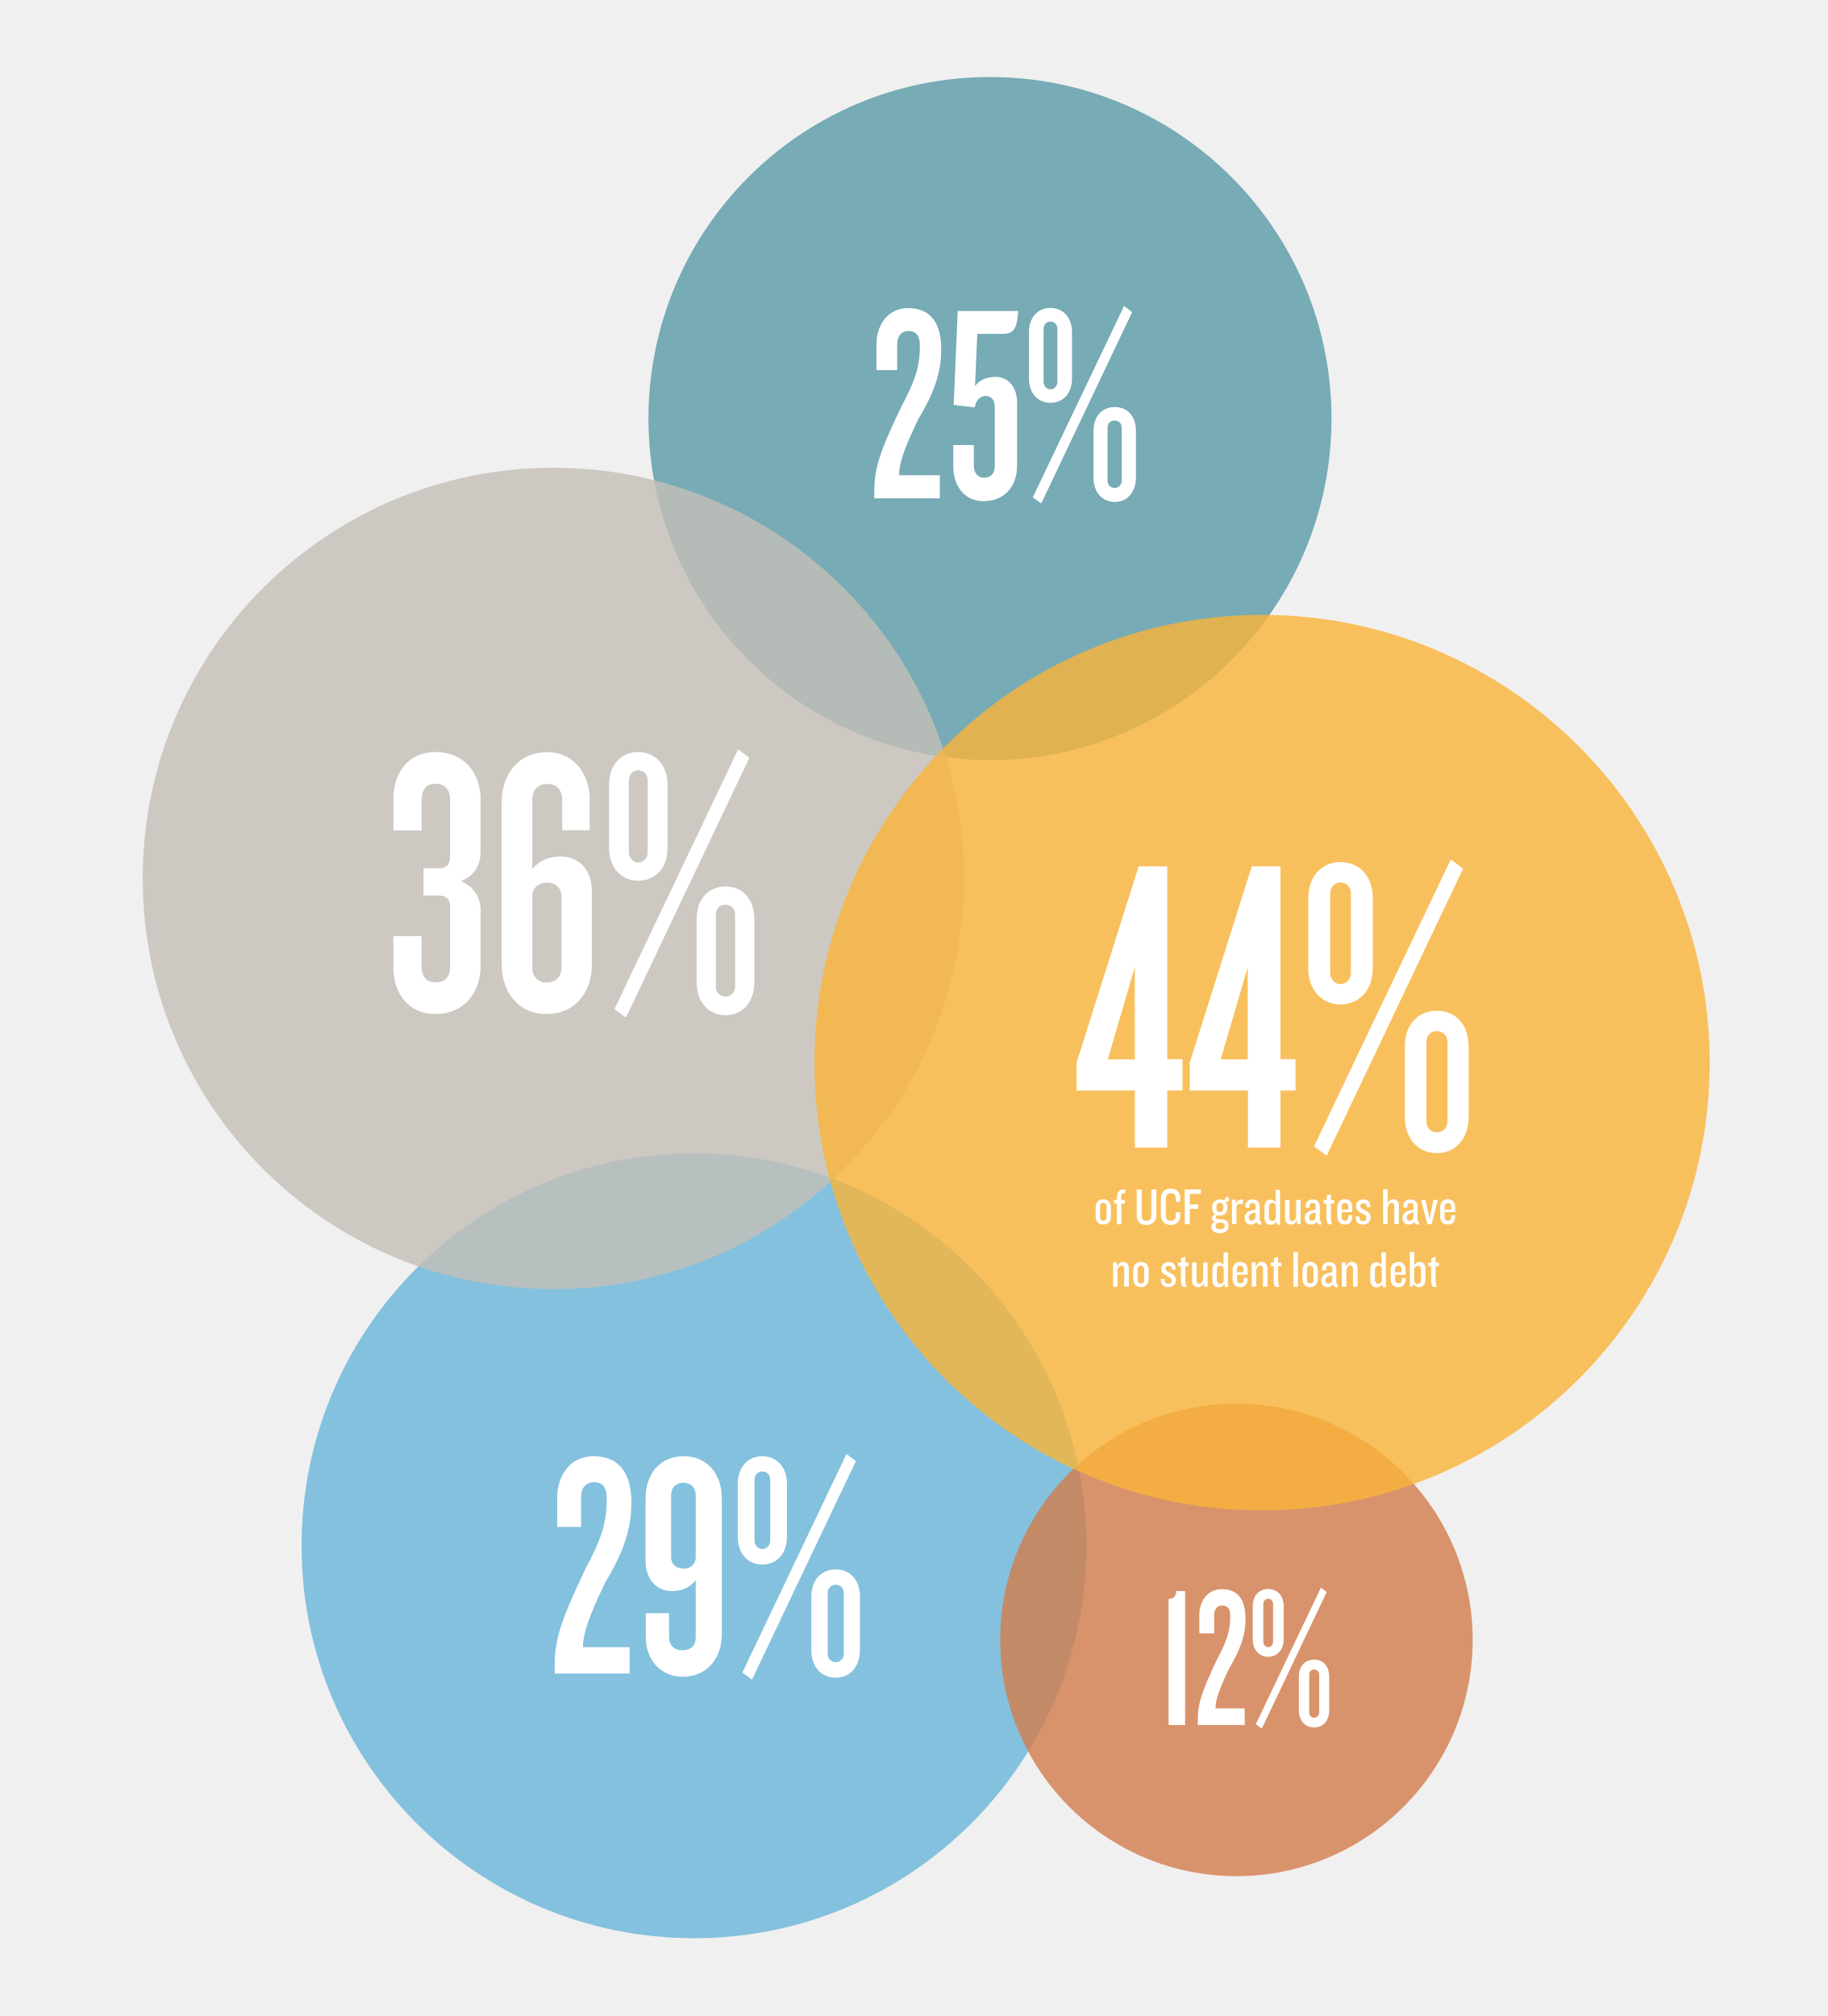
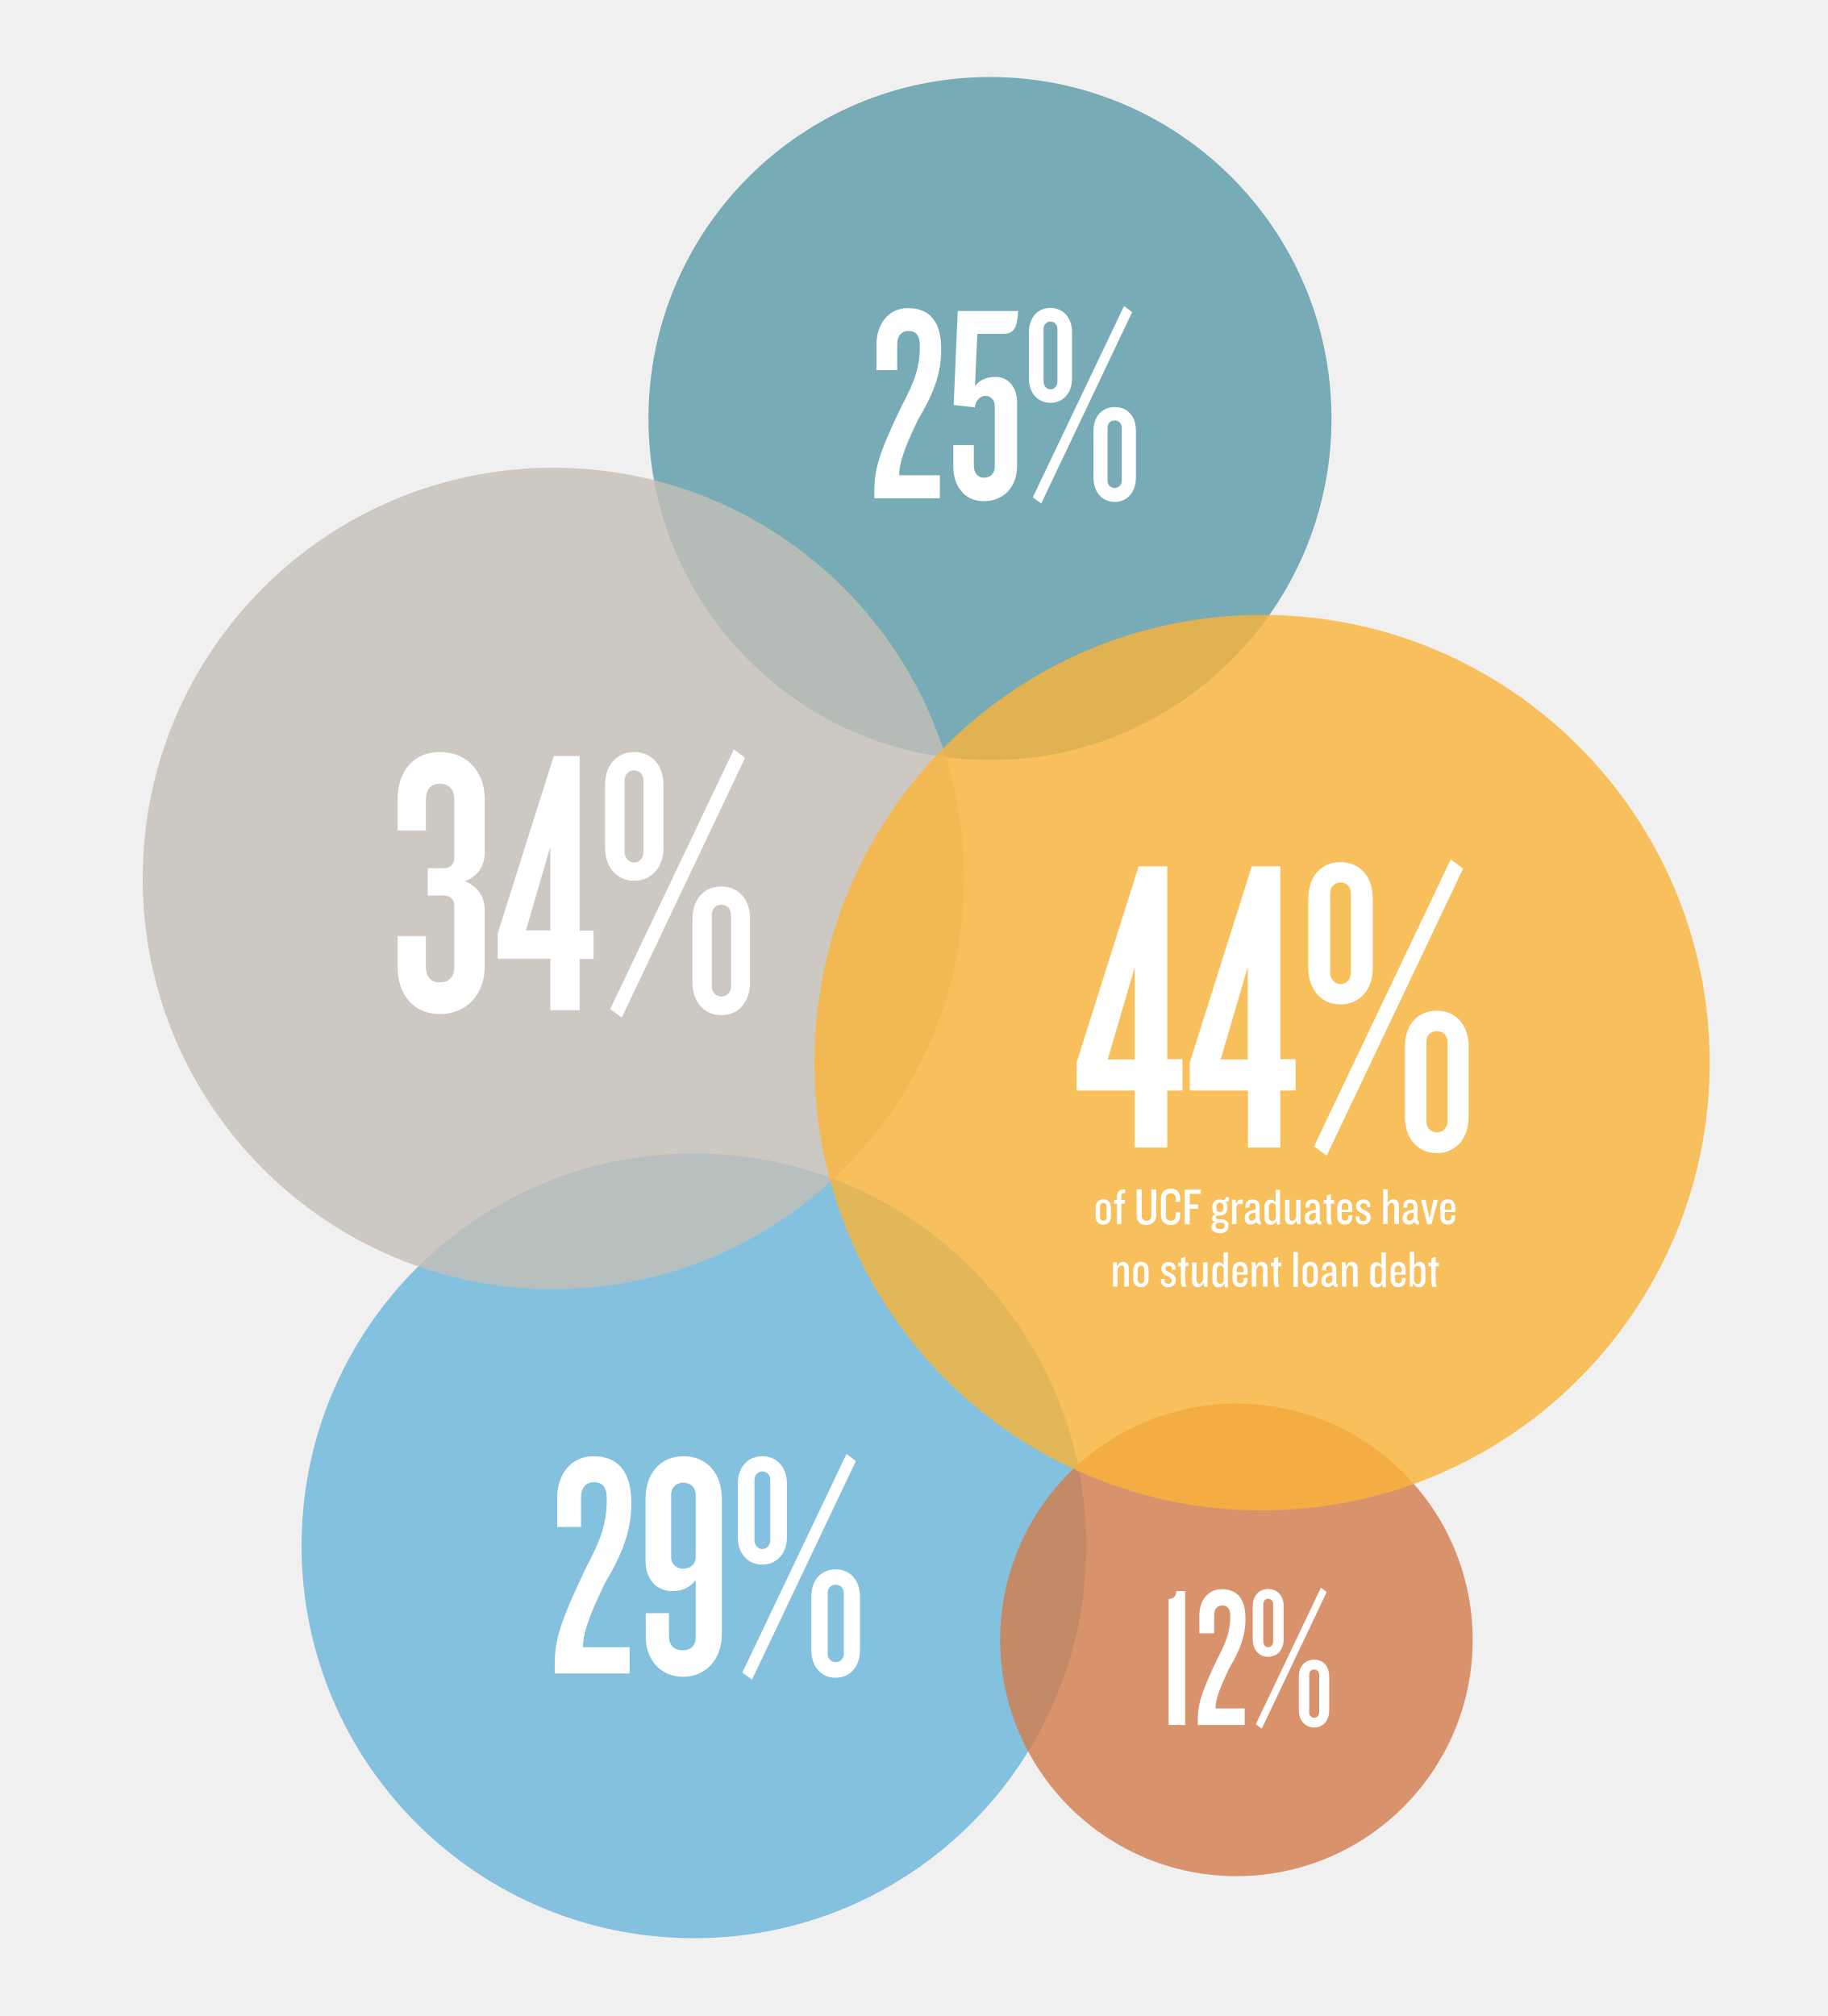
<svg xmlns="http://www.w3.org/2000/svg" version="1.1" id="Layer_1" x="0px" y="0px" viewBox="0 0 951.6 1049.5" style="enable-background:new 0 0 951.6 1049.5;" xml:space="preserve">
  <style type="text/css">
	.st0{opacity:0.8;fill:#69B5DA;}
	.st1{opacity:0.8;fill:#D37C4B;}
	.st2{opacity:0.8;fill:#599AA7;}
	.st3{opacity:0.8;fill:#C4BFB7;}
	.st4{opacity:0.8;fill:#FAB438;}
	.st5{fill:none;}
	.st6{fill:#FFFFFF;}
</style>
  <g>
    <path class="st0" d="M361.3,1009c112.9,0,204.3-91.5,204.3-204.3c0-112.8-91.5-204.3-204.3-204.3S157,691.8,157,804.7   C157,917.5,248.4,1009,361.3,1009" />
    <path class="st1" d="M643.7,976.7c67.9,0,123-55.1,123-123s-55.1-123-123-123s-123,55.1-123,123S575.8,976.7,643.7,976.7" />
    <path class="st2" d="M515.4,395.7c98.2,0,177.8-79.6,177.8-177.8c0-98.2-79.6-177.8-177.8-177.8s-177.8,79.6-177.8,177.8   C337.6,316.1,417.2,395.7,515.4,395.7" />
    <path class="st3" d="M288.1,671.1c118.1,0,213.8-95.7,213.8-213.8c0-118.1-95.7-213.8-213.8-213.8S74.3,339.2,74.3,457.3   C74.3,575.4,170,671.1,288.1,671.1" />
    <path class="st4" d="M657,786.3c128.7,0,233.1-104.4,233.1-233.1c0-128.7-104.4-233.1-233.1-233.1S424,424.5,424,553.2   C424,681.9,528.3,786.3,657,786.3" />
    <g>
      <rect x="200.3" y="393.5" class="st5" width="196.9" height="145.4" />
-       <path class="st6" d="M226.9,527.9c-14.7,0-22.1-11.3-22.1-24.3v-16.3h14.7v15.7c0,5.4,2.4,8.4,7.2,8.4c5,0,7.6-3,7.6-7.8v-32    c0-3.2-1.8-5.4-5.6-5.4h-8.2V452h8.2c3.8,0,5.6-2.2,5.6-5.6V416c0-4.8-2.6-8-7.6-8c-4.8,0-7.2,3.2-7.2,8.4v15.9h-14.7V416    c0-13.1,7.2-24.5,22.1-24.5c14.1,0,23.3,10.3,23.3,24.9v27c0,7.8-4,12.9-10.3,15.3c6.4,2.8,10.3,7.8,10.3,15.5v28.8    C250.1,517.4,241,527.9,226.9,527.9z" />
-       <path class="st6" d="M284.5,527.9c-14.3,0-23.3-10.9-23.3-26v-84.1c0-15.3,9.1-26.2,23.7-26.2c14.3,0,22.1,11.9,22.1,24.5v16.1    h-14.3v-15.7c0-5.2-2.8-8.4-7.8-8.4s-7.8,3.2-7.8,8.4v36c3-3.8,7.8-6.6,14.7-6.6c10.3,0,16.3,7.6,16.3,17.9v38.2    C308.2,517,299,527.9,284.5,527.9z M292.3,466.7c0-4.2-2.6-7.2-7.6-7.2c-4.8,0-7.6,3.2-7.6,7.2v37.2c0,4.4,3,7.6,7.4,7.6    c4.8,0,7.8-3.2,7.8-7.4V466.7z" />
-       <path class="st6" d="M332.2,458.5c-8.5,0-15.1-6.6-15.1-17.1v-32.8c0-10.7,6.6-17.1,15.1-17.1c8.7,0,15.3,6.4,15.3,17.1v32.8    C347.6,452,341,458.5,332.2,458.5z M325.9,529.7l-6-4.4l64.4-135.2l5.8,4.4L325.9,529.7z M337.2,406.2c0-3-2-5.2-5-5.2    c-2.6,0-4.8,2.2-4.8,5.2v37.4c0,3,2.2,5.4,4.8,5.4c3,0,5-2.4,5-5.4V406.2z M377.8,528.5c-8.7,0-15.1-6.6-15.1-17.1v-33    c0-10.7,6.4-16.9,15.1-16.9c8.5,0,14.9,6.2,14.9,16.9v33C392.7,521.9,386.3,528.5,377.8,528.5z M382.7,476.2c0-3.2-2.2-5.2-5-5.2    c-3,0-5,2-5,5.2v37.4c0,3,2,5.2,5,5.2c2.8,0,5-2.2,5-5.2V476.2z" />
+       <path class="st6" d="M229.1,527.9c-14.7,0-22.1-11.3-22.1-24.3v-16.3h14.7v15.7c0,5.4,2.4,8.4,7.2,8.4c5,0,7.6-3,7.6-7.8v-32    c0-3.2-1.8-5.4-5.6-5.4h-8.2V452h8.2c3.8,0,5.6-2.2,5.6-5.6V416c0-4.8-2.6-8-7.6-8c-4.8,0-7.2,3.2-7.2,8.4v15.9H207V416    c0-13.1,7.2-24.5,22.1-24.5c14.1,0,23.3,10.3,23.3,24.9v27c0,7.8-4,12.9-10.3,15.3c6.4,2.8,10.3,7.8,10.3,15.5v28.8    C252.3,517.4,243.2,527.9,229.1,527.9z" />
+       <path class="st6" d="M301.8,499.1v26.8h-15.3v-26.8h-27.4V486l29.2-92.4h13.5v90.9h7.2v14.7H301.8z M286.5,440.8l-12.7,43.5h12.7    V440.8z" />
+       <path class="st6" d="M330.1,458.5c-8.5,0-15.1-6.6-15.1-17.1v-32.8c0-10.7,6.6-17.1,15.1-17.1c8.7,0,15.3,6.4,15.3,17.1v32.8    C345.4,452,338.8,458.5,330.1,458.5z M323.7,529.7l-6-4.4l64.4-135.2l5.8,4.4L323.7,529.7z M335,406.2c0-3-2-5.2-5-5.2    c-2.6,0-4.8,2.2-4.8,5.2v37.4c0,3,2.2,5.4,4.8,5.4c3,0,5-2.4,5-5.4V406.2z M375.6,528.5c-8.7,0-15.1-6.6-15.1-17.1v-33    c0-10.7,6.4-16.9,15.1-16.9c8.5,0,14.9,6.2,14.9,16.9v33C390.5,521.9,384.1,528.5,375.6,528.5z M380.6,476.2c0-3.2-2.2-5.2-5-5.2    c-3,0-5,2-5,5.2v37.4c0,3,2,5.2,5,5.2c2.8,0,5-2.2,5-5.2V476.2z" />
    </g>
    <g>
      <rect x="450.9" y="161.8" class="st5" width="145.9" height="107.8" />
      <path class="st6" d="M478.1,218.2c-7.5,15.5-10,23-10,29.2h21.2v12h-34.1v-3.5c0-11.7,2.3-19.8,14.2-44.5    c6.9-13,9.5-20.2,9.5-31.6c0-5.1-2.1-7.5-5.9-7.5c-3.7,0-5.9,2.6-5.9,6.9v13.5h-10.8v-13.5c0-9.7,5.7-18.8,16.4-18.8    c12.6,0,17.3,8.8,17.3,21.2C490.1,194.5,485.9,205.1,478.1,218.2z" />
      <path class="st6" d="M522.1,173.8h-13.3l-1.2,27.2c2.3-3.1,5.9-4.8,10.8-4.8c6.7,0,11.1,5.6,11.1,13.2v33c0,11-6.7,18.5-17.4,18.5    c-10.5,0-15.8-8.6-15.8-17.9v-11.3H507v10.8c0,3.7,2.1,6.2,5.3,6.2c3.4,0,5.6-2.2,5.6-6v-31.3c0-3.2-2.1-5.3-4.7-5.3    c-3.2,0-5.4,2.8-5.7,6l-11-1.3l2.1-48.9H530C529.7,171.5,527.2,173.8,522.1,173.8z" />
      <path class="st6" d="M546.8,209.7c-6.3,0-11.1-4.8-11.1-12.6v-24.2c0-7.9,4.8-12.6,11.1-12.6c6.4,0,11.3,4.7,11.3,12.6v24.2    C558.1,204.9,553.3,209.7,546.8,209.7z M542.1,262.1l-4.4-3.2l47.5-99.6l4.2,3.2L542.1,262.1z M550.5,171.2c0-2.2-1.5-3.8-3.7-3.8    c-1.9,0-3.5,1.6-3.5,3.8v27.5c0,2.2,1.6,4,3.5,4c2.2,0,3.7-1.8,3.7-4V171.2z M580.4,261.3c-6.4,0-11.1-4.8-11.1-12.6v-24.3    c0-7.9,4.7-12.5,11.1-12.5c6.3,0,11,4.5,11,12.5v24.3C591.3,256.4,586.7,261.3,580.4,261.3z M584,222.7c0-2.3-1.6-3.8-3.7-3.8    c-2.2,0-3.7,1.5-3.7,3.8v27.5c0,2.2,1.5,3.8,3.7,3.8c2.1,0,3.7-1.6,3.7-3.8V222.7z" />
    </g>
    <g>
      <rect x="598.8" y="828.3" class="st5" width="99.9" height="73.8" />
      <path class="st6" d="M608.4,898v-65.6c2.9,0,4-1.9,4-4.1h4.6V898H608.4z" />
      <path class="st6" d="M639.9,868.6c-5.3,11.1-7.1,16.4-7.1,20.8H648v8.6h-24.4v-2.5c0-8.4,1.7-14.1,10.1-31.8    c4.9-9.3,6.8-14.4,6.8-22.6c0-3.7-1.5-5.3-4.2-5.3c-2.6,0-4.2,1.9-4.2,4.9v9.6h-7.7v-9.6c0-6.9,4.1-13.4,11.7-13.4    c9,0,12.3,6.3,12.3,15.2C648.5,851.6,645.5,859.2,639.9,868.6z" />
      <path class="st6" d="M660.2,862.5c-4.5,0-8-3.5-8-9v-17.3c0-5.7,3.5-9,8-9c4.6,0,8.1,3.3,8.1,9v17.3    C668.3,859,664.8,862.5,660.2,862.5z M656.9,899.9l-3.1-2.3l33.9-71.1l3,2.3L656.9,899.9z M662.8,835c0-1.6-1-2.7-2.6-2.7    c-1.4,0-2.5,1.2-2.5,2.7v19.7c0,1.6,1.2,2.8,2.5,2.8c1.6,0,2.6-1.3,2.6-2.8V835z M684.2,899.3c-4.6,0-8-3.5-8-9v-17.4    c0-5.6,3.3-8.9,8-8.9c4.5,0,7.8,3.2,7.8,8.9v17.4C692,895.9,688.7,899.3,684.2,899.3z M686.8,871.8c0-1.7-1.2-2.7-2.6-2.7    c-1.6,0-2.6,1-2.6,2.7v19.7c0,1.6,1,2.7,2.6,2.7c1.5,0,2.6-1.2,2.6-2.7V871.8z" />
    </g>
    <g>
      <rect x="286" y="759.7" class="st5" width="165.7" height="122.4" />
      <path class="st6" d="M314.9,824.2c-8.5,17.7-11.4,26.3-11.4,33.3h24.3v13.7h-39v-4c0-13.4,2.7-22.6,16.2-50.9    c7.9-14.9,10.9-23.1,10.9-36.2c0-5.9-2.3-8.5-6.7-8.5c-4.2,0-6.7,3-6.7,7.9v15.4h-12.4v-15.4c0-11,6.5-21.4,18.8-21.4    c14.4,0,19.8,10,19.8,24.3C328.7,797.1,323.8,809.3,314.9,824.2z" />
      <path class="st6" d="M355.5,872.9c-12.2,0-19.3-9.7-19.3-20.4v-12.7h12.1v12.1c0,4.5,2.5,7.2,7,7.2c4.9,0,6.9-2.8,6.9-6.9v-29.6    c-2.7,3.3-6.2,5.7-12.2,5.7c-8.7,0-13.9-6.7-13.9-15.6V780c0-12.7,7.5-21.9,19.8-21.9s19.9,9.2,19.9,22.1V851    C375.7,863.9,367.5,872.9,355.5,872.9z M362.2,778.3c0-3.5-2.2-6.4-6.4-6.4c-4,0-6.4,2.7-6.4,6.2v32.6c0,3.3,2.3,5.9,6.4,5.9    s6.4-2.7,6.4-5.9V778.3z" />
      <path class="st6" d="M396.8,814.5c-7.2,0-12.7-5.5-12.7-14.4v-27.6c0-9,5.5-14.4,12.7-14.4c7.4,0,12.9,5.4,12.9,14.4v27.6    C409.7,809,404.2,814.5,396.8,814.5z M391.5,874.4l-5-3.7l54.2-113.8l4.9,3.7L391.5,874.4z M401,770.4c0-2.5-1.7-4.4-4.2-4.4    c-2.2,0-4,1.8-4,4.4v31.5c0,2.5,1.8,4.5,4,4.5c2.5,0,4.2-2,4.2-4.5V770.4z M435.1,873.4c-7.4,0-12.7-5.5-12.7-14.4v-27.8    c0-9,5.4-14.2,12.7-14.2c7.2,0,12.6,5.2,12.6,14.2V859C447.7,867.9,442.3,873.4,435.1,873.4z M439.3,829.4c0-2.7-1.8-4.4-4.2-4.4    c-2.5,0-4.2,1.7-4.2,4.4v31.5c0,2.5,1.7,4.4,4.2,4.4c2.3,0,4.2-1.8,4.2-4.4V829.4z" />
    </g>
    <g>
      <rect x="558.4" y="451.1" class="st5" width="211" height="155.9" />
      <path class="st6" d="M607.7,567.7v29.7h-16.9v-29.7h-30.3v-14.5l32.3-102.2h14.9v100.4h7.9v16.3H607.7z M590.8,503.4l-14.1,48.1    h14.1V503.4z" />
      <path class="st6" d="M666.6,567.7v29.7h-16.9v-29.7h-30.3v-14.5l32.3-102.2h14.9v100.4h7.9v16.3H666.6z M649.6,503.4l-14.1,48.1    h14.1V503.4z" />
      <path class="st6" d="M697.8,522.9c-9.4,0-16.7-7.3-16.7-18.9v-36.3c0-11.9,7.3-18.9,16.7-18.9c9.7,0,16.9,7,16.9,18.9V504    C714.7,515.7,707.4,522.9,697.8,522.9z M690.7,601.6l-6.6-4.8l71.2-149.4l6.4,4.8L690.7,601.6z M703.3,465.1    c0-3.3-2.2-5.7-5.5-5.7c-2.9,0-5.3,2.4-5.3,5.7v41.3c0,3.3,2.4,5.9,5.3,5.9c3.3,0,5.5-2.6,5.5-5.9V465.1z M748.1,600.3    c-9.7,0-16.7-7.3-16.7-18.9v-36.5c0-11.9,7-18.7,16.7-18.7c9.4,0,16.5,6.8,16.5,18.7v36.5C764.6,593,757.5,600.3,748.1,600.3z     M753.6,542.5c0-3.5-2.4-5.7-5.5-5.7c-3.3,0-5.5,2.2-5.5,5.7v41.3c0,3.3,2.2,5.7,5.5,5.7c3.1,0,5.5-2.4,5.5-5.7V542.5z" />
    </g>
    <g>
      <rect x="567.7" y="619.1" class="st5" width="192.5" height="57.9" />
      <path class="st6" d="M574.4,637.5c-2.4,0-4-1.6-4-4.2v-4.7c0-2.6,1.6-4.3,4-4.3c2.4,0,4,1.7,4,4.3v4.7    C578.4,635.9,576.8,637.5,574.4,637.5z M576.1,628.1c0-1.1-0.6-1.9-1.7-1.9s-1.7,0.8-1.7,1.9v5.5c0,1.1,0.6,1.9,1.7,1.9    s1.7-0.7,1.7-1.9V628.1z" />
      <path class="st6" d="M583.8,626.6v10.7h-2.3v-10.7H580v-1.9h1.5v-1.3c0-2.6,1.1-4.2,3.4-4.2h0.9v1.9h-0.6c-1.1,0-1.5,0.7-1.5,1.8    v1.8h1.9v1.9H583.8z" />
      <path class="st6" d="M596.8,637.7c-2.9,0-5-1.7-5-4.7v-13.8h2.6v13.8c0,1.6,0.8,2.5,2.5,2.5c1.7,0,2.5-0.9,2.5-2.5v-13.8h2.6v13.8    C601.8,635.9,599.7,637.7,596.8,637.7z" />
      <path class="st6" d="M609.5,637.7c-3.4,0-5.1-2.4-5.1-5v-8.9c0-2.7,1.6-5,5.1-5c3.4,0,4.9,2.1,4.9,4.8v2h-2.3v-1.9    c0-1.5-0.8-2.5-2.5-2.5c-1.7,0-2.6,1-2.6,2.4v9.5c0,1.4,0.8,2.4,2.6,2.4c1.7,0,2.5-1,2.5-2.5v-1.9h2.3v2    C614.4,635.5,612.9,637.7,609.5,637.7z" />
      <path class="st6" d="M619.4,621.4v5.6h4.4v2.3h-4.4v8h-2.6v-18.1h8.4v2.3H619.4z" />
      <path class="st6" d="M638.7,625.7c-0.3,0-0.6,0-0.9-0.2c0.8,0.7,1.2,1.6,1.2,2.6v1c0,2.2-1.6,3.7-3.9,3.7c-0.2,0-0.9-0.1-1.1-0.1    c-0.6,0-1.1,0.6-1.1,1c0,0.6,0.6,1.1,2.7,1.1c2.7,0,4,1.1,4,2.9v0.6c0,2.1-1.7,3.7-4.4,3.7c-2.5,0-4.5-1.2-4.5-3.1v-0.5    c0-1.1,0.6-1.8,2-2.2c-1.2-0.3-1.8-1.1-1.8-1.9c0-0.9,0.8-1.8,1.9-2c-1.1-0.6-1.7-1.8-1.7-3.3v-0.8c0-2.2,1.7-3.8,3.9-3.8    c1,0,1.5,0.3,1.7,0.3c1.1,0,1.4-0.7,1.4-1.5h1.6c0.1,0.6,0.1,0.8,0.1,1.1C640,625.3,639.3,625.7,638.7,625.7z M637.6,637.9    c0-0.8-0.5-1.4-2.3-1.4c-1.7,0-2.4,0.6-2.4,1.4v0.5c0,0.8,0.7,1.5,2.4,1.5s2.3-0.8,2.3-1.6V637.9z M636.9,628c0-1-0.7-1.9-1.8-1.9    c-1.1,0-1.8,0.9-1.8,1.9v1.1c0,1.1,0.7,1.9,1.8,1.9c1.1,0,1.8-0.9,1.8-1.9V628z" />
      <path class="st6" d="M643.7,628.3v8.9h-2.3v-12.7h1.9l0.2,2.3c0.7-2.1,1.8-2.6,3.5-2.3v2.3C644.5,626.5,643.7,627.2,643.7,628.3z" />
      <path class="st6" d="M656,637.5c-0.9,0-1.7-0.4-1.7-1.6c-0.7,1-1.8,1.6-3.1,1.6c-1.9,0-3.2-1.3-3.2-3.3v-0.3    c0-2.9,2.8-3.8,5.7-4.2v-1.8c0-1-0.5-1.6-1.6-1.6c-1.3,0-1.6,0.5-1.6,1.7v0.7h-2.1v-0.7c0-2,1.2-3.6,3.7-3.6c2.7,0,3.7,1.7,3.7,4    v6.7c0,0.5,0.2,0.7,0.7,0.7v1.7H656z M653.7,631.2c-2.4,0.3-3.6,1.1-3.6,2.5v0.3c0,0.8,0.5,1.5,1.4,1.5c1.1,0,2.1-0.8,2.1-1.9    V631.2z" />
      <path class="st6" d="M664.8,637.3l-0.2-1.7c-0.6,1.5-1.8,2-3,2c-2,0-3.3-1.4-3.3-3.7v-5.5c0-2.4,1.3-3.9,3.1-3.9    c1.3,0,2,0.5,2.7,1.5v-6.6h2.3v18.1H664.8z M664.2,628.3c0-1.3-0.7-2.1-1.8-2.1c-1.1,0-1.8,0.7-1.8,2.2v5c0,1.6,0.7,2.2,1.8,2.2    c1,0,1.8-0.7,1.8-2.1V628.3z" />
      <path class="st6" d="M675.3,637.3l-0.2-2.2c-0.6,1.7-1.7,2.4-3,2.4c-2,0-3.1-1.4-3.1-3.5v-9.4h2.3v9.3c0,1.1,0.6,1.8,1.5,1.8    c1.3,0,2-1.9,2-2.7v-8.4h2.3v12.7H675.3z" />
      <path class="st6" d="M687.3,637.5c-0.9,0-1.7-0.4-1.7-1.6c-0.7,1-1.8,1.6-3.1,1.6c-1.9,0-3.2-1.3-3.2-3.3v-0.3    c0-2.9,2.8-3.8,5.7-4.2v-1.8c0-1-0.5-1.6-1.6-1.6c-1.3,0-1.6,0.5-1.6,1.7v0.7h-2.1v-0.7c0-2,1.2-3.6,3.7-3.6c2.7,0,3.7,1.7,3.7,4    v6.7c0,0.5,0.2,0.7,0.7,0.7v1.7H687.3z M685.1,631.2c-2.4,0.3-3.6,1.1-3.6,2.5v0.3c0,0.8,0.5,1.5,1.4,1.5c1.1,0,2.1-0.8,2.1-1.9    V631.2z" />
      <path class="st6" d="M692.9,626.6v6.7c0,1.6,0.1,2.9,0.7,4h-2.3c-0.5-1-0.7-2.1-0.7-4v-6.7h-1.5v-1.9h1.6v-2.3l2.2-0.7v3h1.7v1.9    H692.9z" />
      <path class="st6" d="M700.2,637.5c-2.4,0-4-1.6-4-4.2v-4.7c0-2.6,1.5-4.3,4-4.3s3.8,1.7,3.8,4.3v2.4h-5.5v2.6    c0,1.2,0.6,1.9,1.8,1.9c1.1,0,1.7-0.8,1.7-1.9v-0.9h2v0.6C704,635.9,702.7,637.5,700.2,637.5z M702,628.2c0-1.1-0.6-1.9-1.7-1.9    c-1.2,0-1.8,0.8-1.8,1.9v1.5h3.5V628.2z" />
      <path class="st6" d="M709.7,637.5c-2.6,0-3.9-1.5-3.9-3.7v-0.6h1.9v0.6c0,1.4,0.8,1.9,2,1.9c1.1,0,1.7-0.5,1.7-1.5    c0-1-0.4-1.6-2.2-2.5c-2.1-0.9-3.2-2-3.2-3.8c0-1.9,1.5-3.5,3.7-3.5c2.5,0,3.7,1.3,3.7,3.5v0.5h-1.8v-0.5c0-1-0.6-1.5-1.8-1.5    c-1,0-1.6,0.5-1.6,1.3c0,1,0.5,1.5,2.5,2.4c2.1,0.9,2.9,2.1,2.9,3.9C713.5,635.8,712.1,637.5,709.7,637.5z" />
      <path class="st6" d="M725.9,637.3v-9.3c0-1.1-0.6-1.8-1.5-1.8c-1.3,0-2,1.9-2,2.7v8.3h-2.3v-18.1h2.3v7.5c0.6-1.6,1.8-2.3,3-2.3    c1.8,0,2.9,1.4,2.9,3.5v9.4H725.9z" />
      <path class="st6" d="M738.2,637.5c-0.9,0-1.7-0.4-1.7-1.6c-0.7,1-1.8,1.6-3.1,1.6c-1.9,0-3.2-1.3-3.2-3.3v-0.3    c0-2.9,2.8-3.8,5.7-4.2v-1.8c0-1-0.5-1.6-1.6-1.6c-1.3,0-1.6,0.5-1.6,1.7v0.7h-2.1v-0.7c0-2,1.2-3.6,3.7-3.6c2.7,0,3.7,1.7,3.7,4    v6.7c0,0.5,0.2,0.7,0.7,0.7v1.7H738.2z M736,631.2c-2.4,0.3-3.6,1.1-3.6,2.5v0.3c0,0.8,0.5,1.5,1.4,1.5c1.1,0,2.1-0.8,2.1-1.9    V631.2z" />
      <path class="st6" d="M745.3,637.3h-2.2l-3.3-12.7h2.3l1.6,7.1l0.5,2.9l0.6-2.9l1.5-7.1h2.3L745.3,637.3z" />
      <path class="st6" d="M753.8,637.5c-2.4,0-4-1.6-4-4.2v-4.7c0-2.6,1.5-4.3,4-4.3c2.4,0,3.8,1.7,3.8,4.3v2.4h-5.5v2.6    c0,1.2,0.6,1.9,1.8,1.9c1.1,0,1.7-0.8,1.7-1.9v-0.9h2v0.6C757.6,635.9,756.3,637.5,753.8,637.5z M755.6,628.2    c0-1.1-0.6-1.9-1.7-1.9c-1.2,0-1.8,0.8-1.8,1.9v1.5h3.5V628.2z" />
      <path class="st6" d="M585.3,669.9v-9.3c0-1.1-0.6-1.8-1.5-1.8c-1.3,0-2,1.9-2,2.7v8.3h-2.3v-12.7h1.9l0.2,2.5    c0.7-1.9,1.7-2.7,3-2.7c2,0,3.1,1.4,3.1,3.5v9.4H585.3z" />
      <path class="st6" d="M594,670.1c-2.4,0-4-1.6-4-4.2v-4.7c0-2.6,1.6-4.3,4-4.3c2.4,0,4,1.7,4,4.3v4.7    C598,668.5,596.4,670.1,594,670.1z M595.7,660.8c0-1.1-0.6-1.9-1.7-1.9s-1.7,0.8-1.7,1.9v5.5c0,1.1,0.6,1.9,1.7,1.9    s1.7-0.7,1.7-1.9V660.8z" />
      <path class="st6" d="M608.3,670.1c-2.6,0-3.9-1.5-3.9-3.7v-0.6h1.9v0.6c0,1.4,0.8,1.9,2,1.9c1.1,0,1.7-0.5,1.7-1.5    c0-1-0.4-1.6-2.2-2.5c-2.1-0.9-3.2-2-3.2-3.8c0-1.9,1.5-3.5,3.7-3.5c2.5,0,3.7,1.3,3.7,3.5v0.5h-1.8v-0.5c0-1-0.6-1.5-1.8-1.5    c-1,0-1.6,0.5-1.6,1.3c0,1,0.5,1.5,2.5,2.4c2.1,0.9,2.9,2.1,2.9,3.9C612.1,668.5,610.7,670.1,608.3,670.1z" />
      <path class="st6" d="M617.1,659.2v6.7c0,1.6,0.1,2.9,0.7,4h-2.3c-0.5-1-0.7-2.1-0.7-4v-6.7h-1.5v-1.9h1.6V655l2.2-0.7v3h1.7v1.9    H617.1z" />
      <path class="st6" d="M626.9,669.9l-0.2-2.2c-0.6,1.7-1.7,2.4-3,2.4c-2,0-3.1-1.4-3.1-3.5v-9.4h2.3v9.3c0,1.1,0.6,1.8,1.5,1.8    c1.3,0,2-1.9,2-2.7v-8.4h2.3v12.7H626.9z" />
      <path class="st6" d="M637.7,669.9l-0.2-1.7c-0.6,1.5-1.8,2-3,2c-2,0-3.3-1.4-3.3-3.7v-5.5c0-2.4,1.3-3.9,3.1-3.9    c1.3,0,2,0.5,2.7,1.5v-6.6h2.3v18.1H637.7z M637.1,661c0-1.3-0.7-2.1-1.8-2.1c-1.1,0-1.8,0.7-1.8,2.2v5c0,1.6,0.7,2.2,1.8,2.2    c1,0,1.8-0.7,1.8-2.1V661z" />
      <path class="st6" d="M645.7,670.1c-2.4,0-4-1.6-4-4.2v-4.7c0-2.6,1.5-4.3,4-4.3s3.8,1.7,3.8,4.3v2.4h-5.5v2.6    c0,1.2,0.6,1.9,1.8,1.9c1.1,0,1.7-0.8,1.7-1.9v-0.9h2v0.6C649.5,668.5,648.1,670.1,645.7,670.1z M647.4,660.8    c0-1.1-0.6-1.9-1.7-1.9c-1.2,0-1.8,0.8-1.8,1.9v1.5h3.5V660.8z" />
      <path class="st6" d="M657.5,669.9v-9.3c0-1.1-0.6-1.8-1.5-1.8c-1.3,0-2,1.9-2,2.7v8.3h-2.3v-12.7h1.9l0.2,2.5    c0.7-1.9,1.7-2.7,3-2.7c2,0,3.1,1.4,3.1,3.5v9.4H657.5z" />
      <path class="st6" d="M665.4,659.2v6.7c0,1.6,0.1,2.9,0.7,4h-2.3c-0.5-1-0.7-2.1-0.7-4v-6.7h-1.5v-1.9h1.6V655l2.2-0.7v3h1.7v1.9    H665.4z" />
      <path class="st6" d="M673.4,669.9v-18.1h2.3v18.1H673.4z" />
      <path class="st6" d="M682.1,670.1c-2.4,0-4-1.6-4-4.2v-4.7c0-2.6,1.6-4.3,4-4.3c2.4,0,4,1.7,4,4.3v4.7    C686,668.5,684.5,670.1,682.1,670.1z M683.8,660.8c0-1.1-0.6-1.9-1.7-1.9s-1.7,0.8-1.7,1.9v5.5c0,1.1,0.6,1.9,1.7,1.9    s1.7-0.7,1.7-1.9V660.8z" />
      <path class="st6" d="M695.9,670.1c-0.9,0-1.7-0.4-1.7-1.6c-0.7,1-1.8,1.6-3.1,1.6c-1.9,0-3.2-1.3-3.2-3.3v-0.3    c0-2.9,2.8-3.8,5.7-4.2v-1.8c0-1-0.5-1.6-1.6-1.6c-1.3,0-1.6,0.5-1.6,1.7v0.7h-2.1v-0.7c0-2,1.2-3.6,3.7-3.6c2.7,0,3.7,1.7,3.7,4    v6.7c0,0.5,0.2,0.7,0.7,0.7v1.7H695.9z M693.7,663.9c-2.4,0.3-3.6,1.1-3.6,2.5v0.3c0,0.8,0.5,1.5,1.4,1.5c1.1,0,2.1-0.8,2.1-1.9    V663.9z" />
      <path class="st6" d="M704.4,669.9v-9.3c0-1.1-0.6-1.8-1.5-1.8c-1.3,0-2,1.9-2,2.7v8.3h-2.3v-12.7h1.9l0.2,2.5    c0.7-1.9,1.7-2.7,3-2.7c2,0,3.1,1.4,3.1,3.5v9.4H704.4z" />
      <path class="st6" d="M719.9,669.9l-0.2-1.7c-0.6,1.5-1.8,2-3,2c-2,0-3.3-1.4-3.3-3.7v-5.5c0-2.4,1.3-3.9,3.1-3.9    c1.3,0,2,0.5,2.7,1.5v-6.6h2.3v18.1H719.9z M719.4,661c0-1.3-0.7-2.1-1.8-2.1c-1.1,0-1.8,0.7-1.8,2.2v5c0,1.6,0.7,2.2,1.8,2.2    c1,0,1.8-0.7,1.8-2.1V661z" />
      <path class="st6" d="M728,670.1c-2.4,0-4-1.6-4-4.2v-4.7c0-2.6,1.5-4.3,4-4.3s3.8,1.7,3.8,4.3v2.4h-5.5v2.6c0,1.2,0.6,1.9,1.8,1.9    c1.1,0,1.7-0.8,1.7-1.9v-0.9h2v0.6C731.8,668.5,730.4,670.1,728,670.1z M729.7,660.8c0-1.1-0.6-1.9-1.7-1.9    c-1.2,0-1.8,0.8-1.8,1.9v1.5h3.5V660.8z" />
      <path class="st6" d="M738.8,670.1c-1.2,0-2.4-0.5-3-2l-0.4,1.7H734v-18.1h2.3v7c0.5-1.1,1.6-1.8,2.9-1.8c1.9,0,2.9,1.6,2.9,3.7    v5.7C742.1,668.7,740.8,670.1,738.8,670.1z M739.8,661.2c0-1.6-0.6-2.2-1.7-2.2c-1.1,0-1.9,0.8-1.9,2.1v5.2c0,1.4,0.9,2.1,1.8,2.1    c1.1,0,1.8-0.7,1.8-2.2V661.2z" />
      <path class="st6" d="M747.4,659.2v6.7c0,1.6,0.1,2.9,0.7,4h-2.3c-0.5-1-0.7-2.1-0.7-4v-6.7h-1.5v-1.9h1.6V655l2.2-0.7v3h1.7v1.9    H747.4z" />
    </g>
  </g>
</svg>
